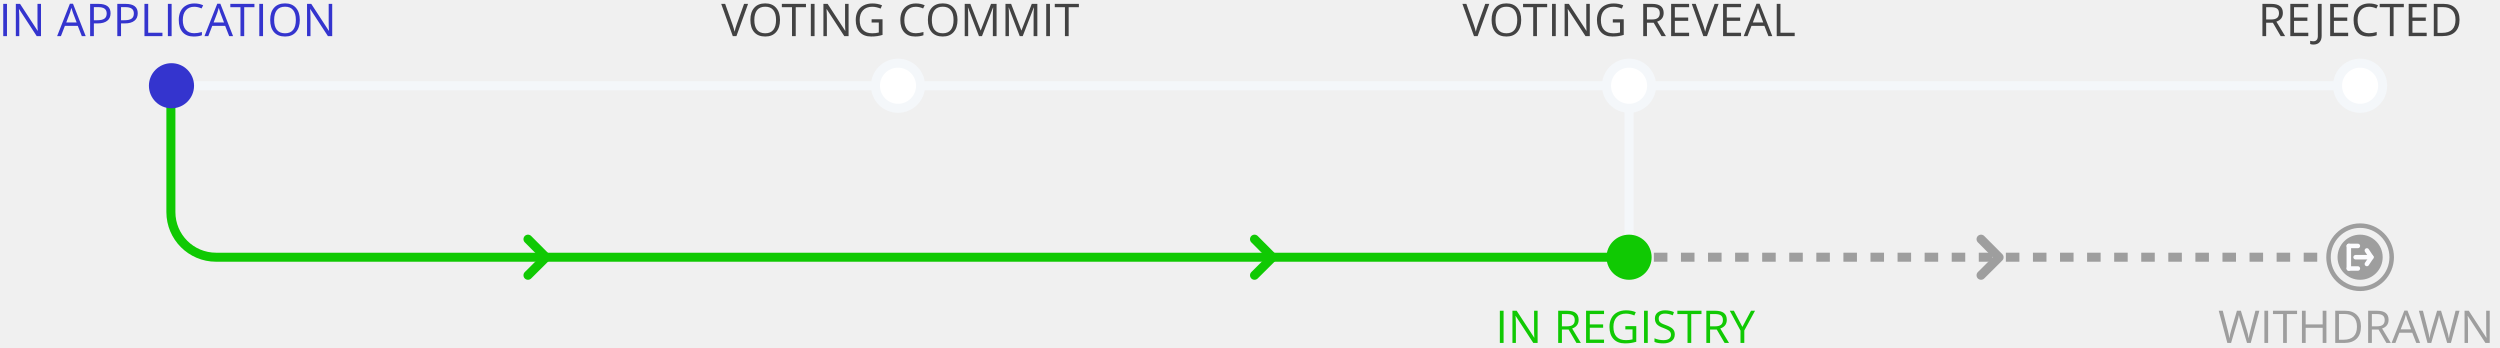
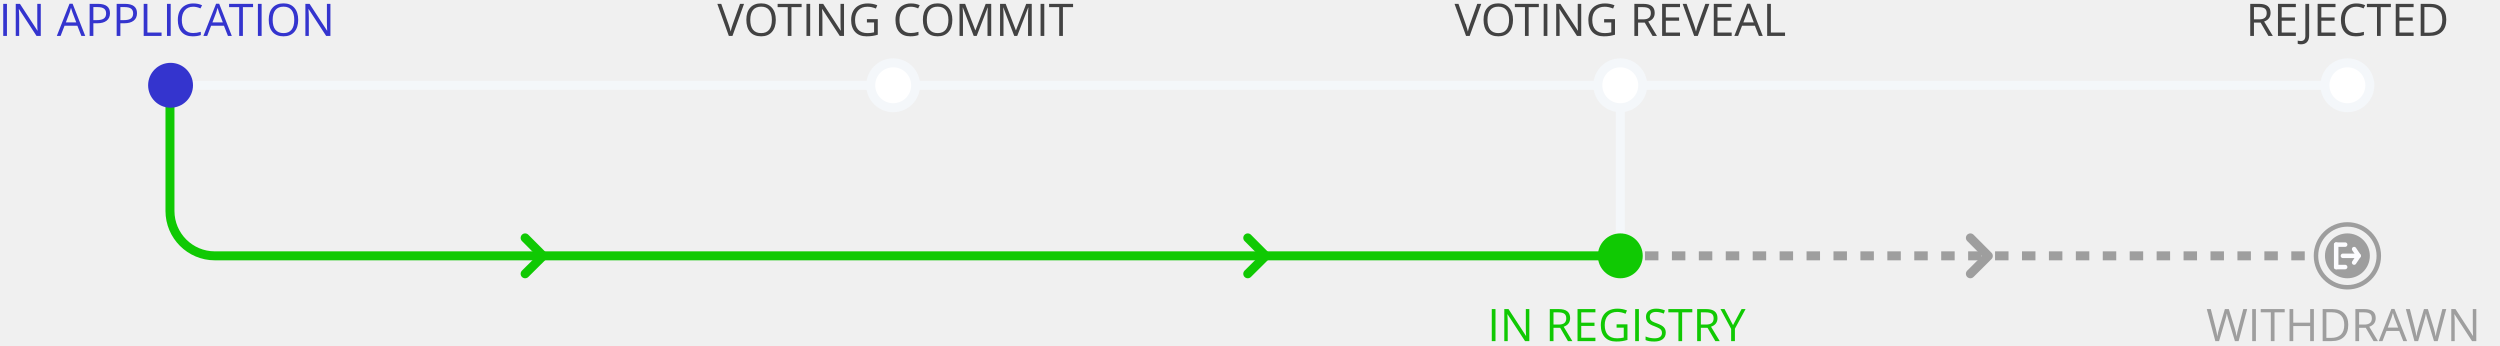
- <svg xmlns="http://www.w3.org/2000/svg" width="554px" height="77px" viewBox="0 0 554 77" version="1.1">
+ <svg xmlns="http://www.w3.org/2000/svg" width="557px" height="77px" viewBox="0 0 557 77" version="1.1">
  <defs />
  <g id="map_withdraw_no_id" stroke="none" stroke-width="1" fill="none" fill-rule="evenodd">
-     <g id="Group-2" transform="translate(491, 50)">
-       <circle id="Oval-Copy-3" fill="#9E9E9E" cx="32" cy="7" r="5" />
-       <circle id="Oval-Copy-2" stroke="#9E9E9E" cx="32" cy="7" r="7" />
-       <path d="M29.5,4.5 L29.5,9.5" id="Line-5" stroke="#FCFCFF" stroke-linecap="round" stroke-linejoin="round" />
-       <path d="M31.5,4.5 L29.5,4.5" id="Line-5" stroke="#FCFCFF" stroke-linecap="round" stroke-linejoin="round" />
-       <path d="M31.5,9.5 L29.5,9.5" id="Line-5" stroke="#FCFCFF" stroke-linecap="round" stroke-linejoin="round" />
-       <g id="Group" transform="translate(31, 5)" stroke="#FCFCFF" stroke-linecap="round" stroke-linejoin="round">
+     <circle id="Oval-Copy-3" fill="#9E9E9E" cx="523" cy="57" r="5" />
+     <circle id="Oval-Copy-2" stroke="#9E9E9E" cx="523" cy="57" r="7" />
+     <g id="Group-2" transform="translate(519, 53)" stroke="#FCFCFF" stroke-linecap="round" stroke-linejoin="round">
+       <path d="M1.5,1.5 L1.5,6.5" id="Line-5" />
+       <path d="M3.5,1.5 L1.5,1.5" id="Line-5" />
+       <path d="M3.5,6.5 L1.5,6.5" id="Line-5" />
+       <g id="Group" transform="translate(3, 2)">
        <path d="M0,2 L3,2" id="Line-5" />
        <path d="M3.5,2 L2.5,0.5" id="Line" />
        <path d="M3.5,2 L2.5,3.5" id="Line" />
      </g>
-       <text id="WITHDRAWN" font-family="Open Sans, sans-serif" font-size="10" font-weight="500" fill="#9E9E9E">
-         <tspan x="0.545" y="26">WITHDRAWN</tspan>
-       </text>
    </g>
+     <text id="WITHDRAWN" font-family="Open Sans, sans-serif" font-size="10" font-weight="500" fill="#9E9E9E">
+       <tspan x="491.545" y="76">WITHDRAWN</tspan>
+     </text>
    <polyline id="Path-3" stroke="#10C903" stroke-width="2" stroke-linecap="round" stroke-linejoin="round" transform="translate(119, 57) rotate(-270) translate(-119, -57) " points="115 59 119.019 55 123 59" />
    <polyline id="Path-3-Copy" stroke="#10C903" stroke-width="2" stroke-linecap="round" stroke-linejoin="round" transform="translate(280, 57) rotate(-270) translate(-280, -57) " points="276 59 280.019 55 284 59" />
    <polyline id="Path-3-Copy" stroke="#9E9E9E" stroke-width="2" stroke-linecap="round" stroke-linejoin="round" transform="translate(441, 57) rotate(-270) translate(-441, -57) " points="437 59 441.019 55 445 59" />
    <path d="M37.869,19.079 L37.869,47 C37.869,52.523 42.346,57 47.869,57 L361,57" id="Path-2" stroke="#10C903" stroke-width="2" />
    <path d="M361,19 L361,58" id="Line-2" stroke="#F4F7FA" stroke-width="2" stroke-linecap="square" />
    <path d="M38,19 L199.501,19" id="Line-2" stroke="#F4F7FA" stroke-width="2" stroke-linecap="square" />
    <path d="M198.499,19 L361.501,19" id="Line-2" stroke="#F4F7FA" stroke-width="2" stroke-linecap="square" />
    <path d="M360.499,19 L522.5,19" id="Line-2" stroke="#F4F7FA" stroke-width="2" stroke-linecap="square" />
    <path d="M361.499,57 L515,57" id="Line-2" stroke="#9E9E9E" stroke-width="2" stroke-linecap="square" stroke-dasharray="1,5" />
    <circle id="Oval" fill="#3434CE" cx="38" cy="19" r="5" />
    <circle id="Oval-Copy" stroke="#F4F7FA" stroke-width="2" fill="#FFFFFF" cx="199" cy="19" r="5" />
    <circle id="Oval-Copy-2" stroke="#F4F7FA" stroke-width="2" fill="#FFFFFF" cx="361" cy="19" r="5" />
    <circle id="Oval-Copy-3" stroke="#F4F7FA" stroke-width="2" fill="#FFFFFF" cx="523" cy="19" r="5" />
    <text id="IN-APPLICATION" font-family="Open Sans, sans-serif" font-size="10" font-weight="500" fill="#3434CE">
      <tspan x="-0.267" y="8">IN APPLICATION</tspan>
    </text>
    <text id="VOTING-COMMIT" font-family="Open Sans, sans-serif" font-size="10" font-weight="normal" fill="#424242">
      <tspan x="159.822" y="8">VOTING COMMIT</tspan>
    </text>
    <text id="VOTING-REVEAL" font-family="Open Sans, sans-serif" font-size="10" font-weight="normal" fill="#424242">
      <tspan x="324.071" y="8">VOTING REVEAL</tspan>
    </text>
    <text id="IN-REGISTRY" font-family="Open Sans, sans-serif" font-size="10" font-weight="500" fill="#10C903">
      <tspan x="331.383" y="76">IN REGISTRY</tspan>
    </text>
    <text id="REJECTED" font-family="Open Sans, sans-serif" font-size="10" font-weight="normal" fill="#424242">
      <tspan x="500.366" y="8">REJECTED</tspan>
    </text>
    <circle id="Oval-Copy-2" fill="#10C903" cx="361" cy="57" r="5" />
  </g>
</svg>
